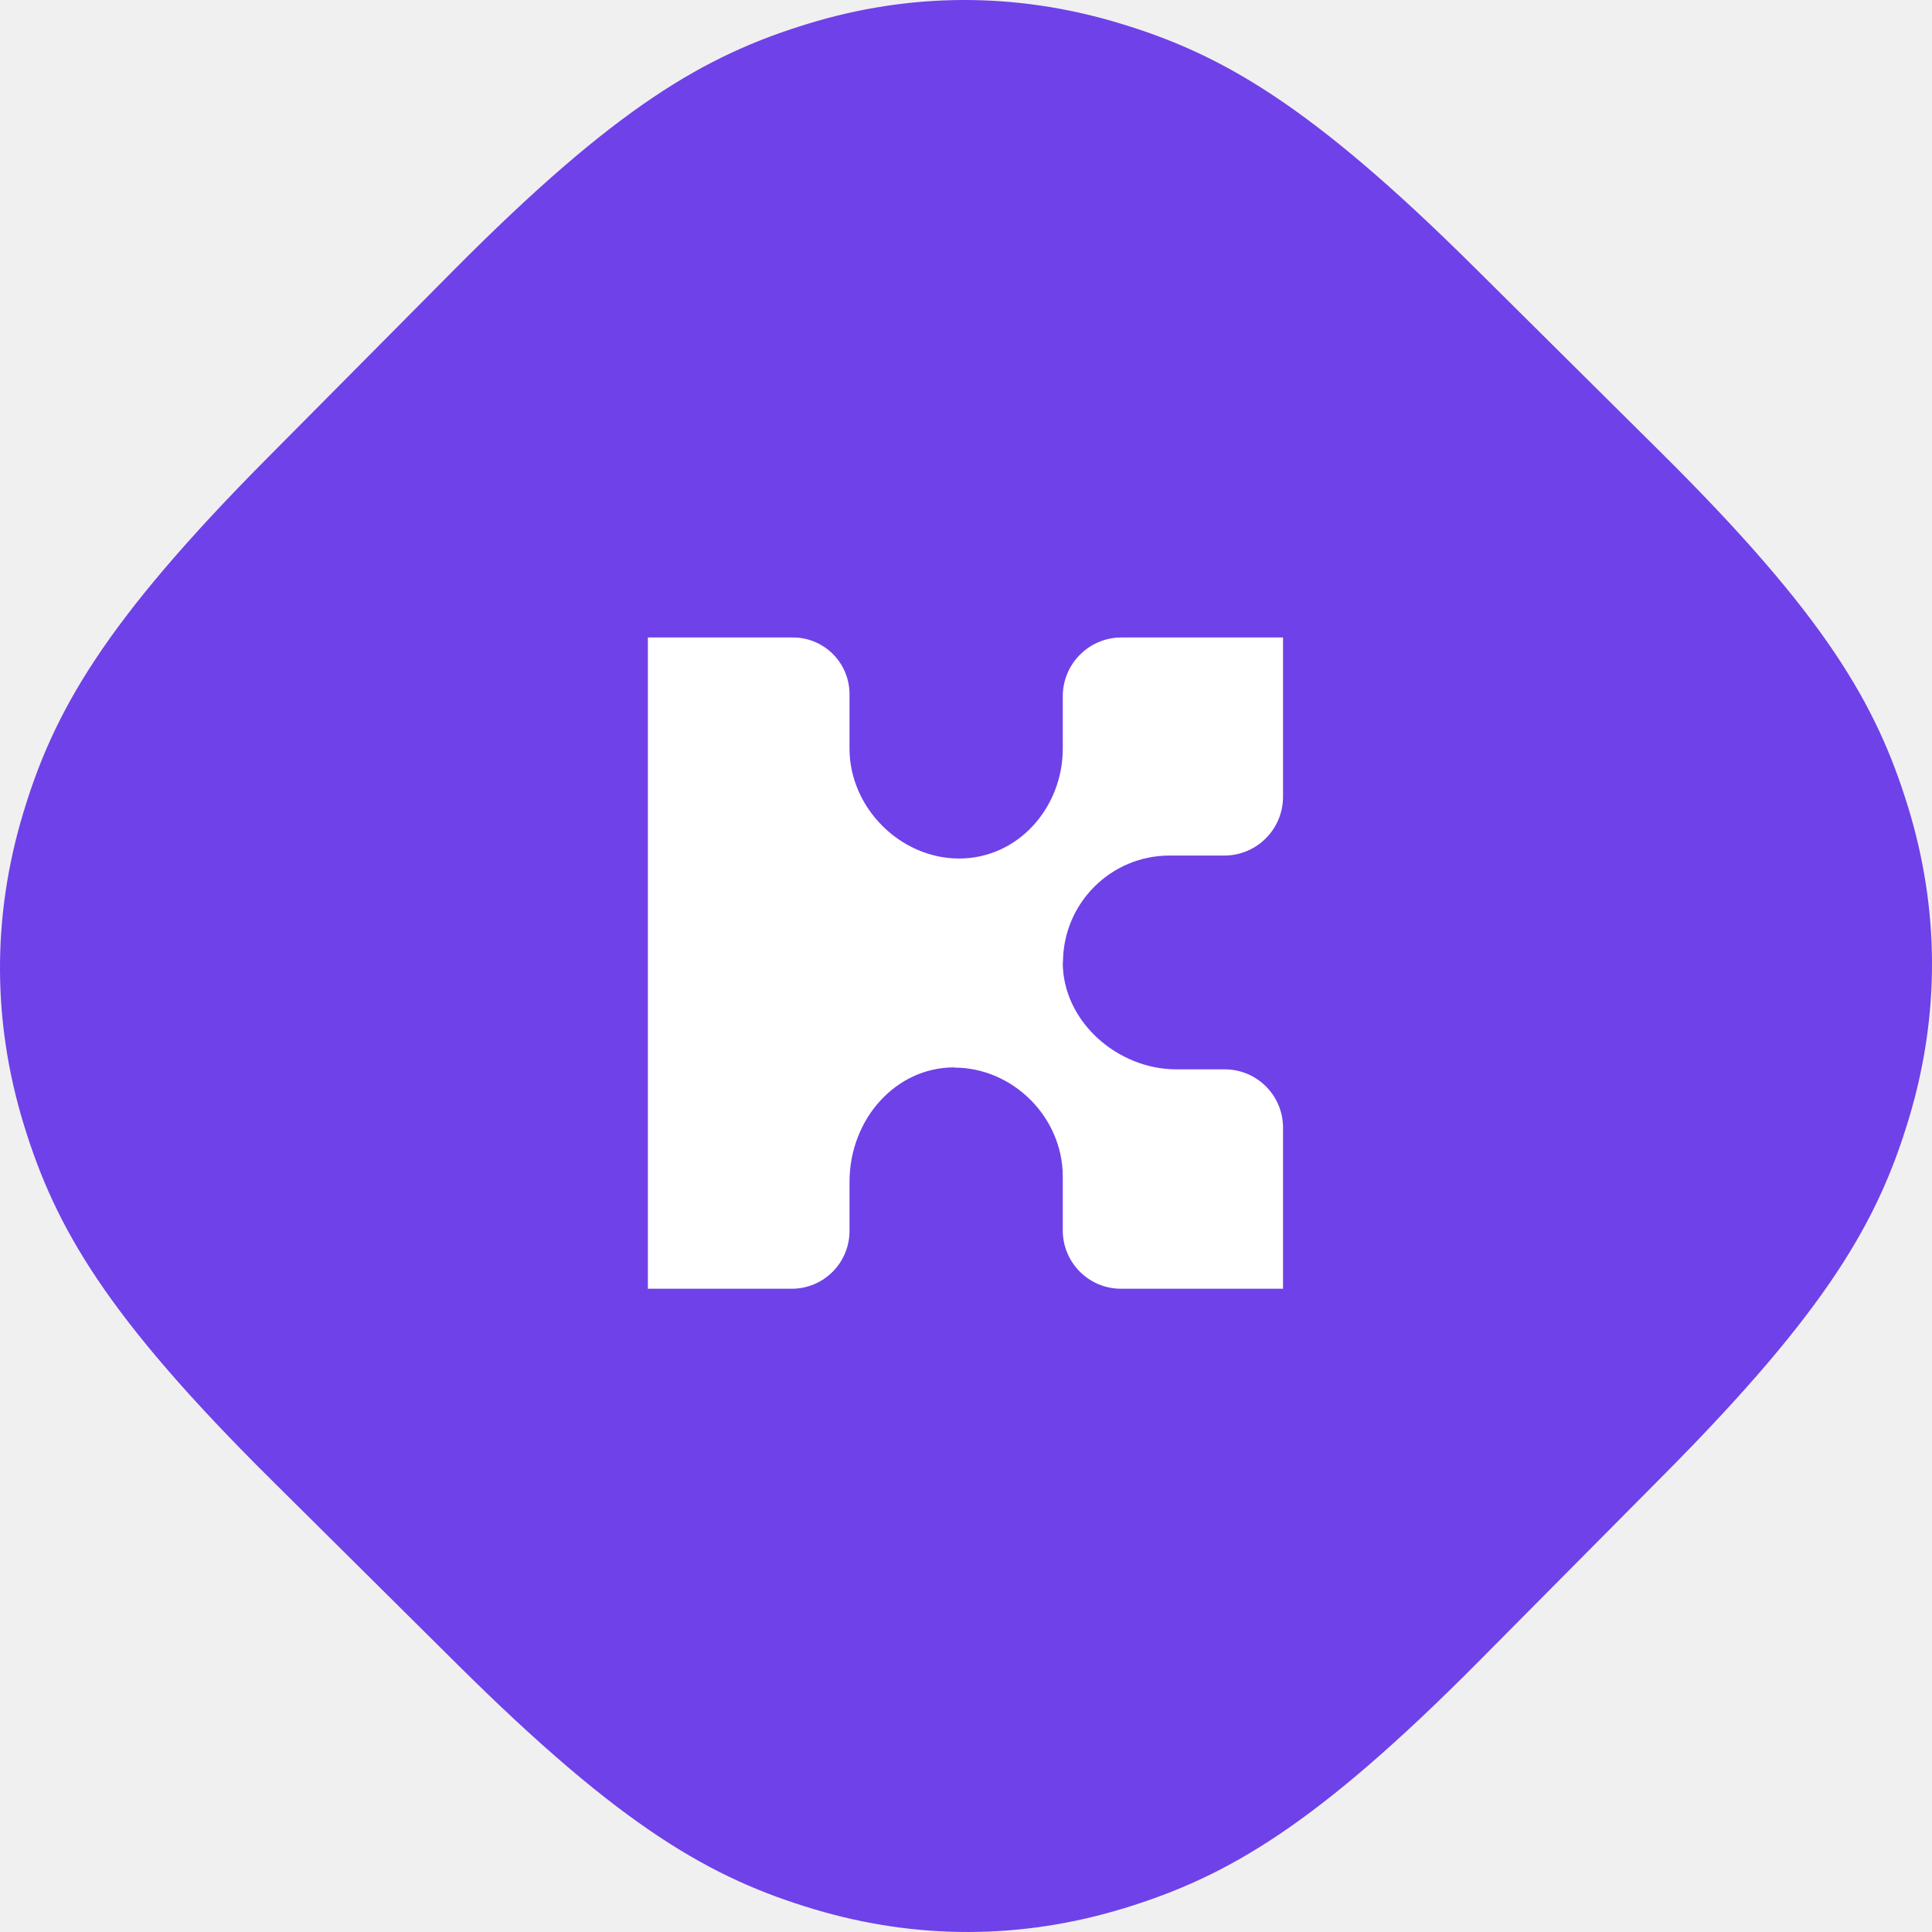
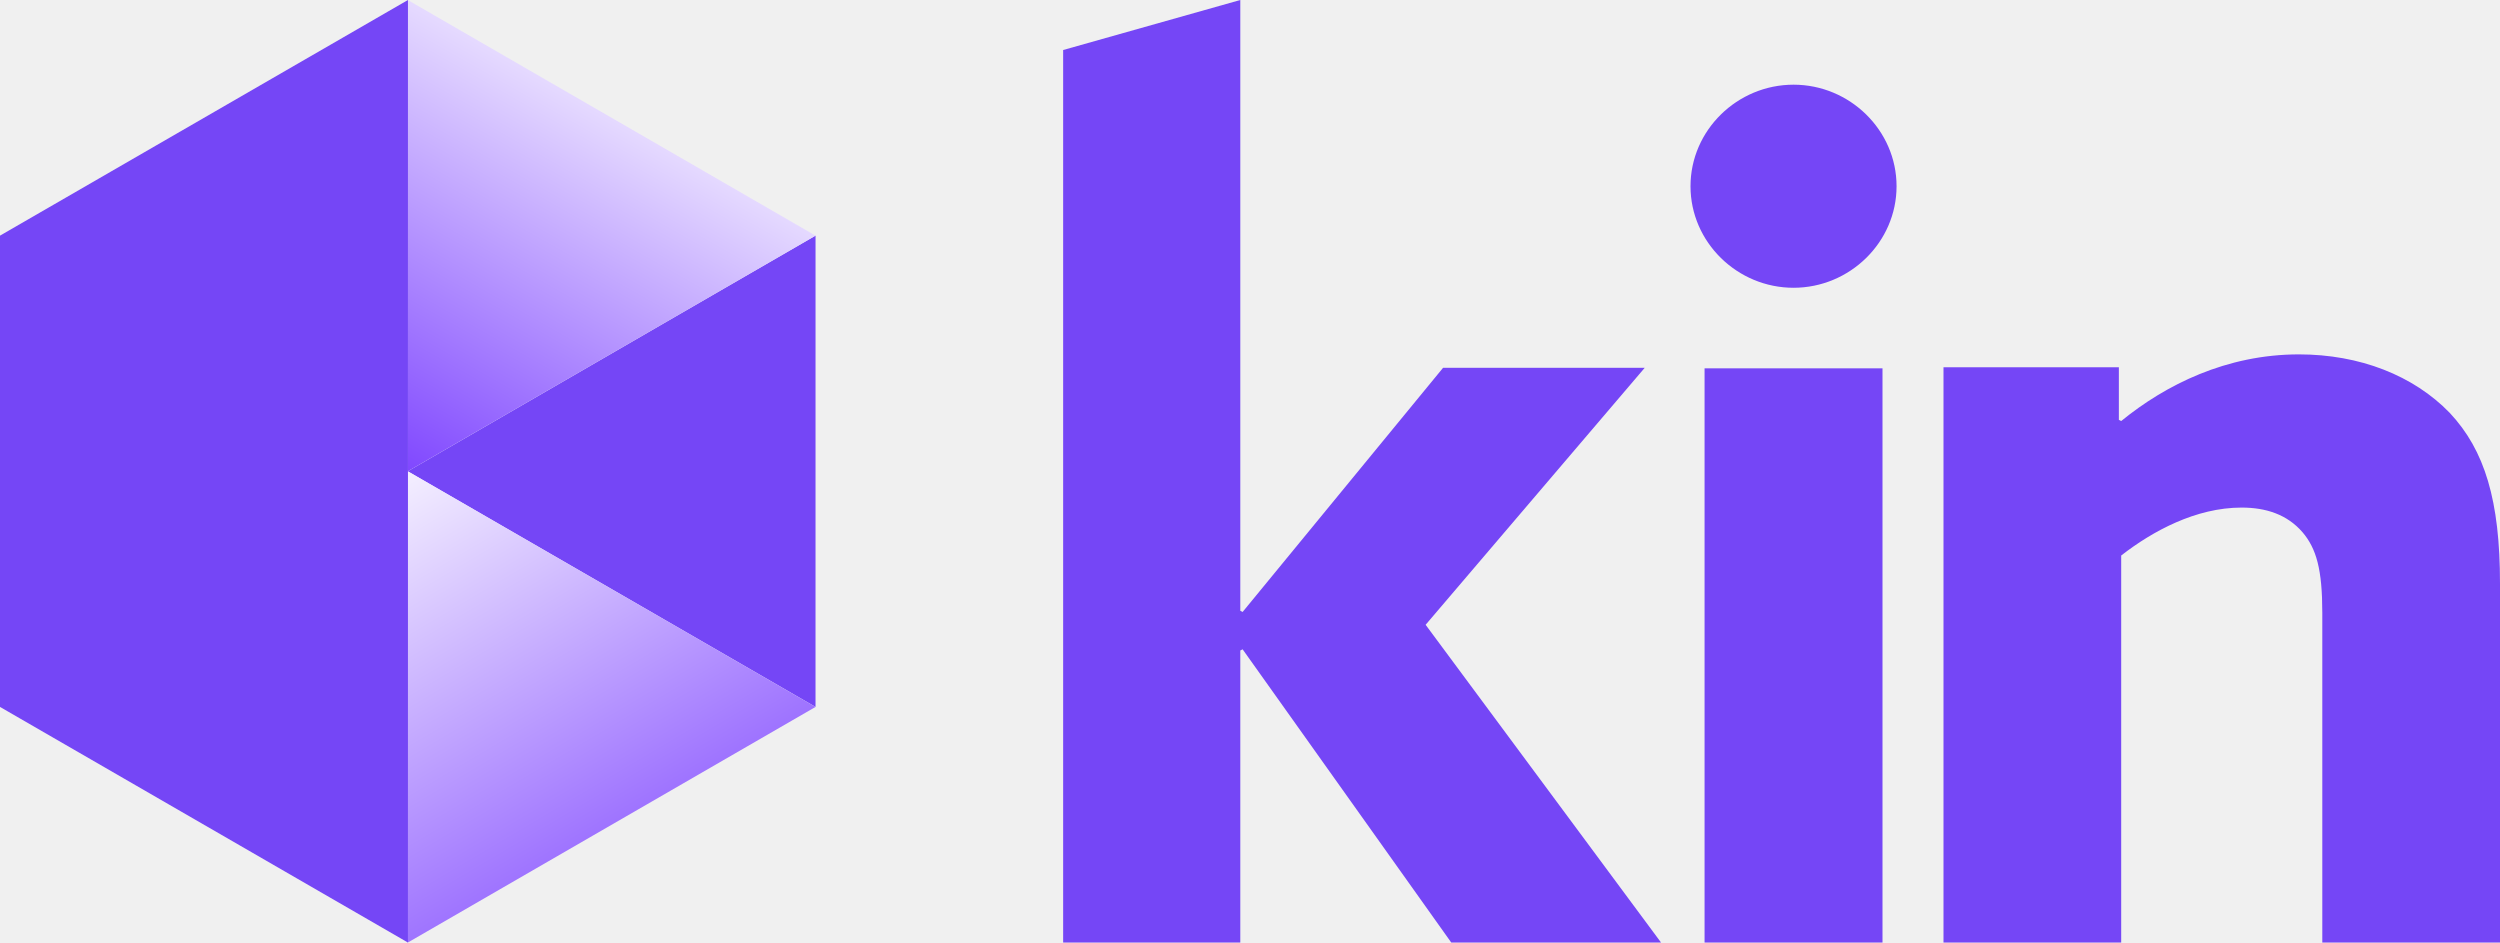
- <svg xmlns="http://www.w3.org/2000/svg" version="1.1" id="Layer_1" x="0px" y="0px" width="576px" height="576px" viewBox="0 0 576 576" style="enable-background:new 0 0 576 576;" xml:space="preserve">
-   <style type="text/css">
- 	.st0{fill-rule:evenodd;clip-rule:evenodd;fill:#6F41E8;}
- 	.st1{fill-rule:evenodd;clip-rule:evenodd;fill:#FFFFFF;}
- </style>
-   <path class="st0" d="M568.856,240.558c-9.401-30.585-24.565-56.95-73.615-105.616l-55.815-55.378  C390.377,30.897,363.894,15.941,333.236,6.781c-30.657-9.161-61.973-9.039-92.558,0.362  s-56.95,24.564-105.617,73.614l-55.497,55.934c-48.668,49.049-63.624,75.533-72.785,106.19  c-9.16,30.657-9.038,61.974,0.363,92.558c9.401,30.586,24.565,56.95,73.616,105.618l55.814,55.376  c49.051,48.667,75.533,63.625,106.192,72.786c30.657,9.161,61.973,9.038,92.558-0.363  c30.584-9.401,56.949-24.565,105.616-73.616l55.497-55.933c48.666-49.051,63.622-75.534,72.783-106.191  C578.381,302.459,578.257,271.143,568.856,240.558L568.856,240.558z" />
-   <path class="st1" d="M382.519,237.528c0,9.686-7.829,17.541-17.489,17.541h-16.334  c-17.557,0-31.783,14.271-31.783,31.873h-0.062c0,17.604,16.321,31.875,33.878,31.875h14.434  c9.584,0,17.356,7.791,17.356,17.395v48.008h-48.319c-9.585,0-17.349-7.793-17.349-17.403V350.747  c0-17.597-14.816-32.458-32.373-32.458v-0.064c-17.558,0-31.206,15.574-31.206,34.122v14.615  c0,9.529-7.704,17.258-17.212,17.258h-42.905V190.057h43.255c9.31,0,16.862,7.566,16.862,16.905v16.234  c0,17.601,15.117,32.76,32.674,32.76c17.556,0,30.905-15.158,30.905-32.76v-15.605  c0-9.685,7.827-17.534,17.487-17.534h48.181V237.528z" />
+ <svg xmlns="http://www.w3.org/2000/svg" width="2716px" height="1024px" viewBox="0 0 2716 1024" version="1.1">
+   <defs>
+     <linearGradient x1="66.072%" y1="106.438%" x2="4.026%" y2="-14.926%" id="linearGradient-1">
+       <stop stop-color="#7D43FF" offset="0%" />
+       <stop stop-color="#FFFFFF" offset="100%" />
+     </linearGradient>
+     <linearGradient x1="60.07%" y1="4.427%" x2="9.451%" y2="107.845%" id="linearGradient-2">
+       <stop stop-color="#FFFFFF" offset="0%" />
+       <stop stop-color="#7D43FF" offset="100%" />
+     </linearGradient>
+   </defs>
+   <g id="Kin-Logo" stroke="none" stroke-width="1" fill="none" fill-rule="evenodd">
+     <g id="logo-violet" fill-rule="nonzero">
+       <g id="Letters" transform="translate(1155, 0)" fill="#7546F6">
+         <polygon id="Path" points="0 54.338 192.46 0 192.46 663.541 194.987 664.817 412.776 399.562 631.856 399.562 393.794 678.776 649.584 1024 421.668 1024 194.987 705.42 192.46 706.696 192.46 1024 0 1024" />
+         <path d="M793.504,92 C854.559,92 905.423,141.451 905.423,202.319 C905.423,263.186 854.559,312.637 793.504,312.637 C732.449,312.637 681.566,263.205 681.566,202.319 C681.566,141.432 732.449,92 793.504,92 Z M696.835,400.142 L890.154,400.142 L890.154,1024 L696.835,1024 L696.835,400.142 L696.835,400.142 Z" id="Shape" />
+         <path d="M956.388,398.973 L1146.927,398.973 L1146.927,456.14 L1149.462,457.417 C1197.741,418.035 1263.801,385 1342.537,385 C1408.579,385 1467.016,407.874 1506.394,448.534 C1544.494,489.174 1561,543.806 1561,634.008 L1561,1024 L1367.944,1024 L1367.944,665.766 C1367.944,618.759 1361.578,595.903 1346.349,578.099 C1329.825,559.056 1306.972,551.431 1280.288,551.431 C1230.752,551.431 1183.77,576.822 1149.462,603.509 L1149.462,1024 L956.406,1024 L956.406,398.973 L956.388,398.973 Z" id="Path" />
+       </g>
+       <g id="Icon">
+         <polygon id="Path" fill="#7546F6" points="886 255.98 443 511.999 885.983 768" />
+         <polygon id="Path" fill="url(#linearGradient-1)" points="886 768 443 512 443 1024" />
+         <polygon id="Path" fill="url(#linearGradient-2)" points="443 0 443 512 886 255.991" />
+         <polygon id="Path" fill="#7546F6" points="0 255.996 0 768.004 443.2 1024 443.2 0" />
+       </g>
+     </g>
+   </g>
</svg>
